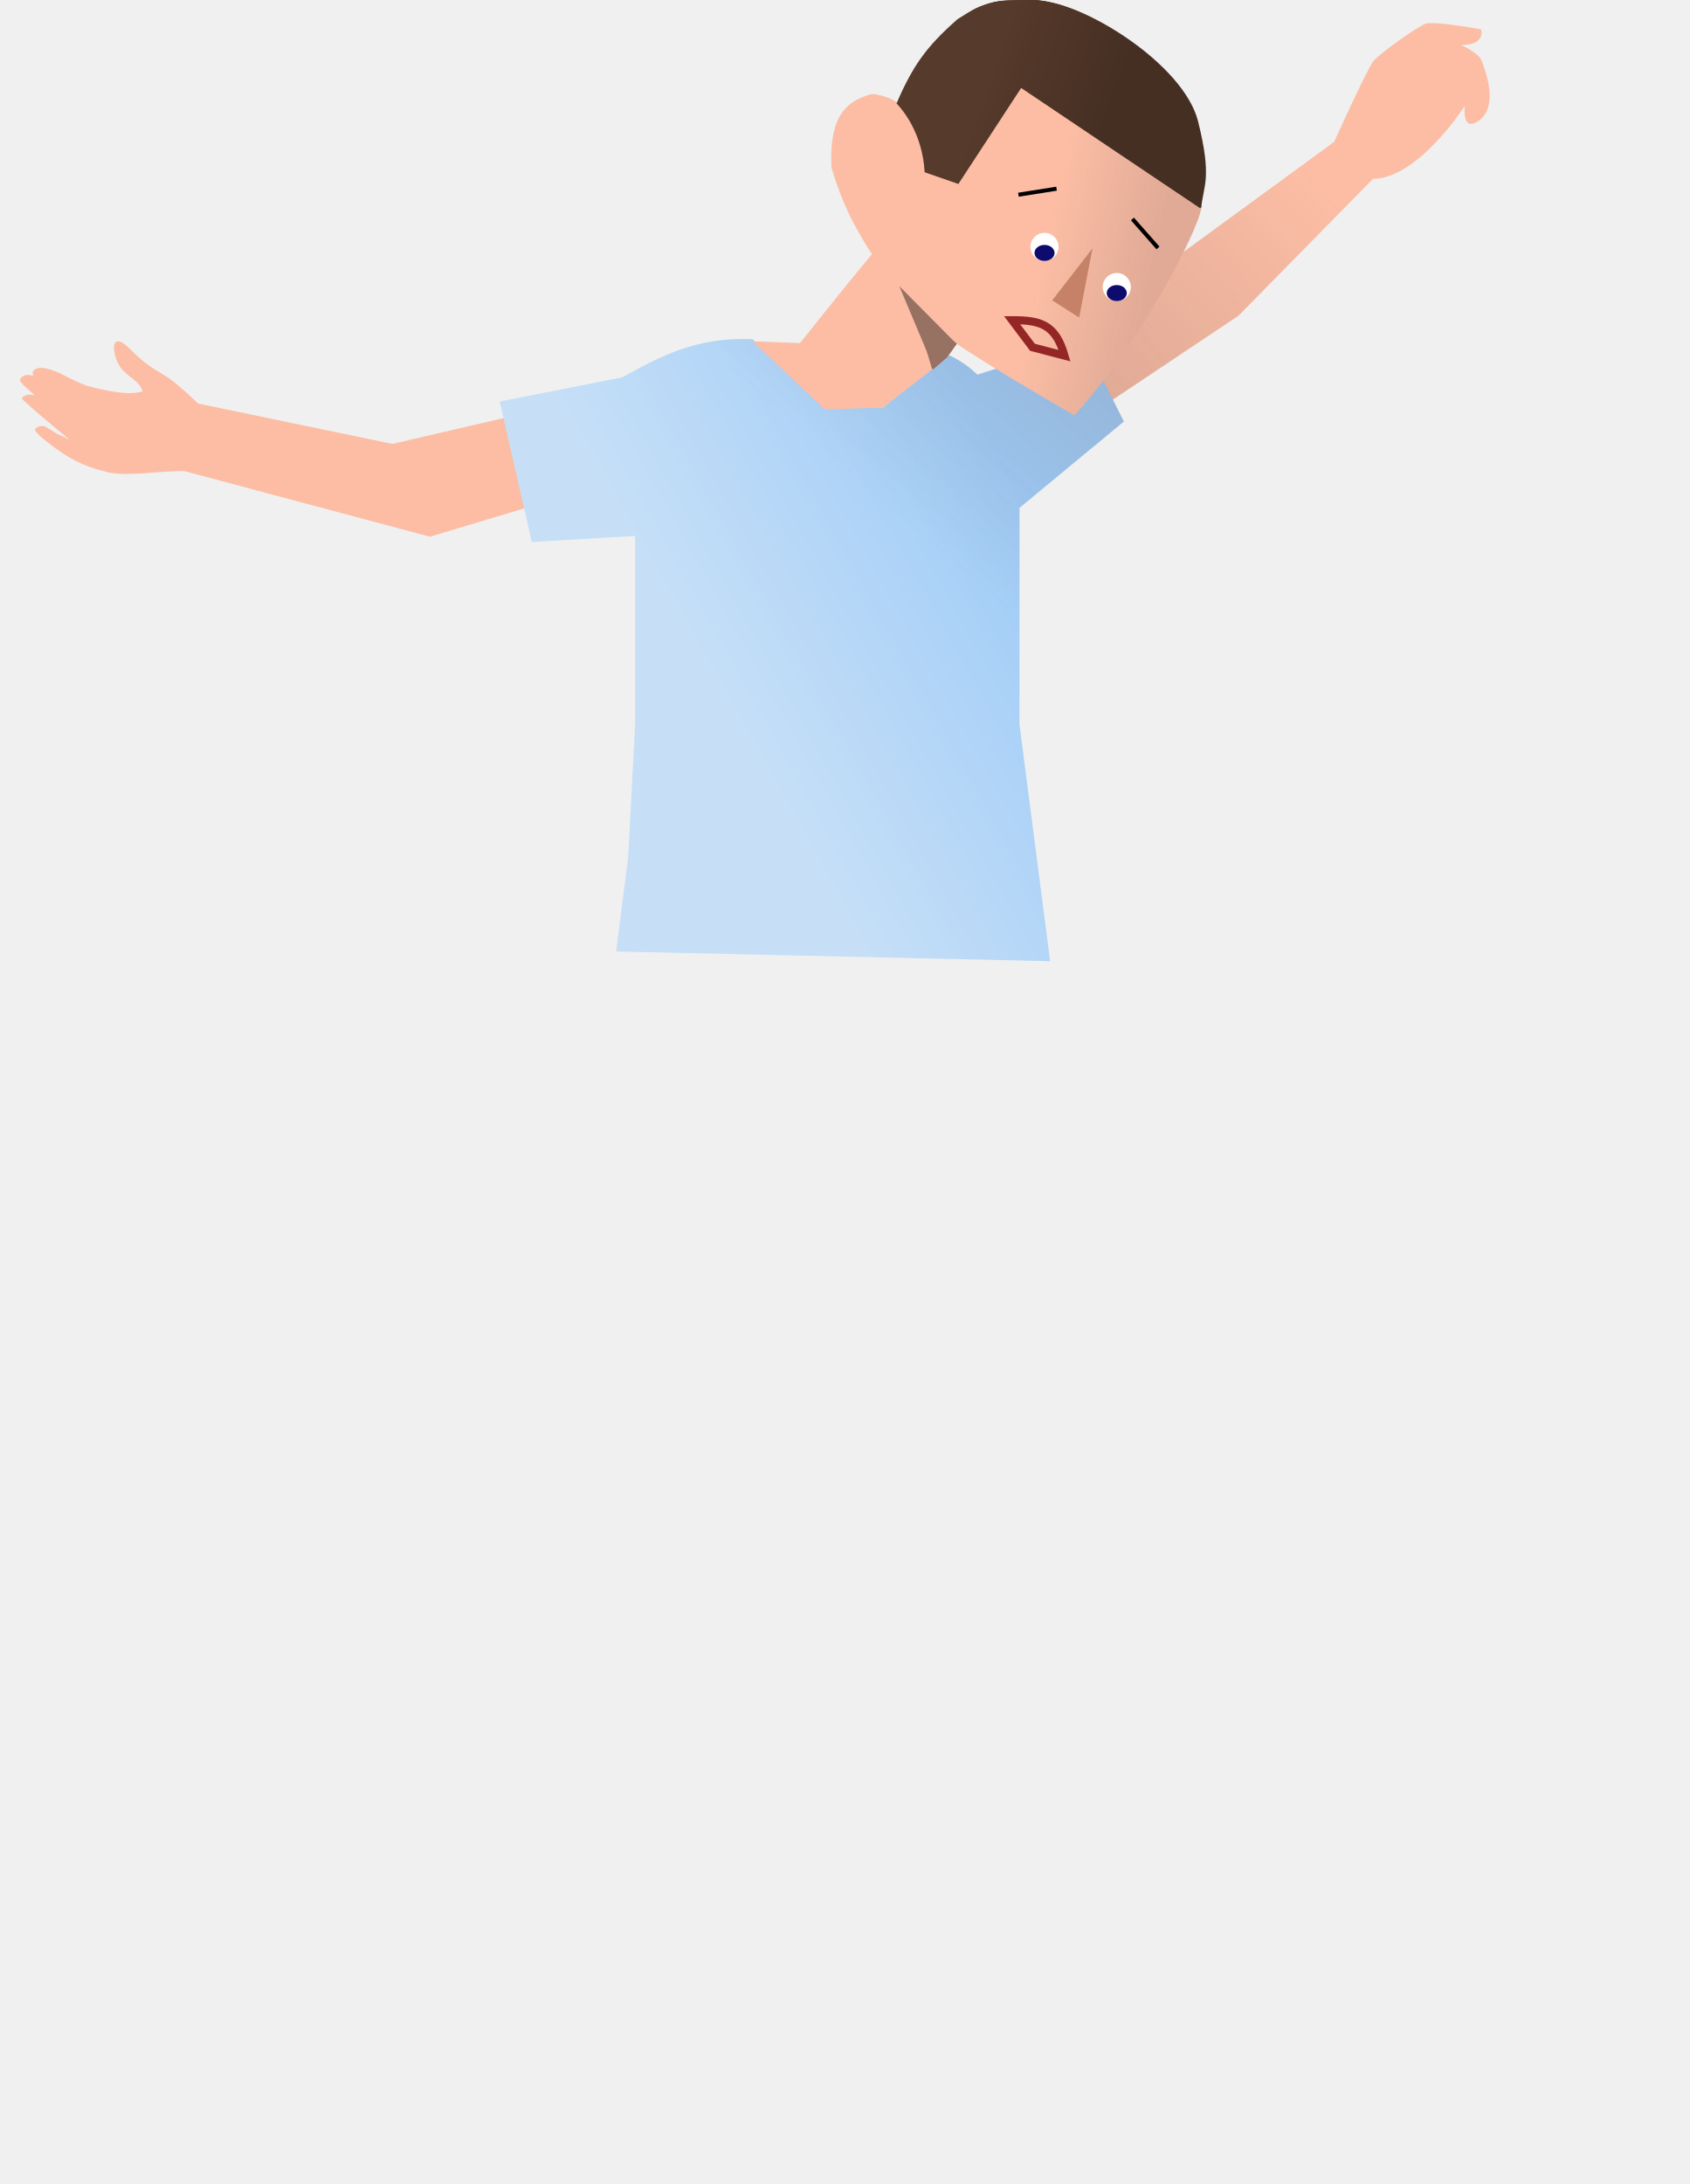
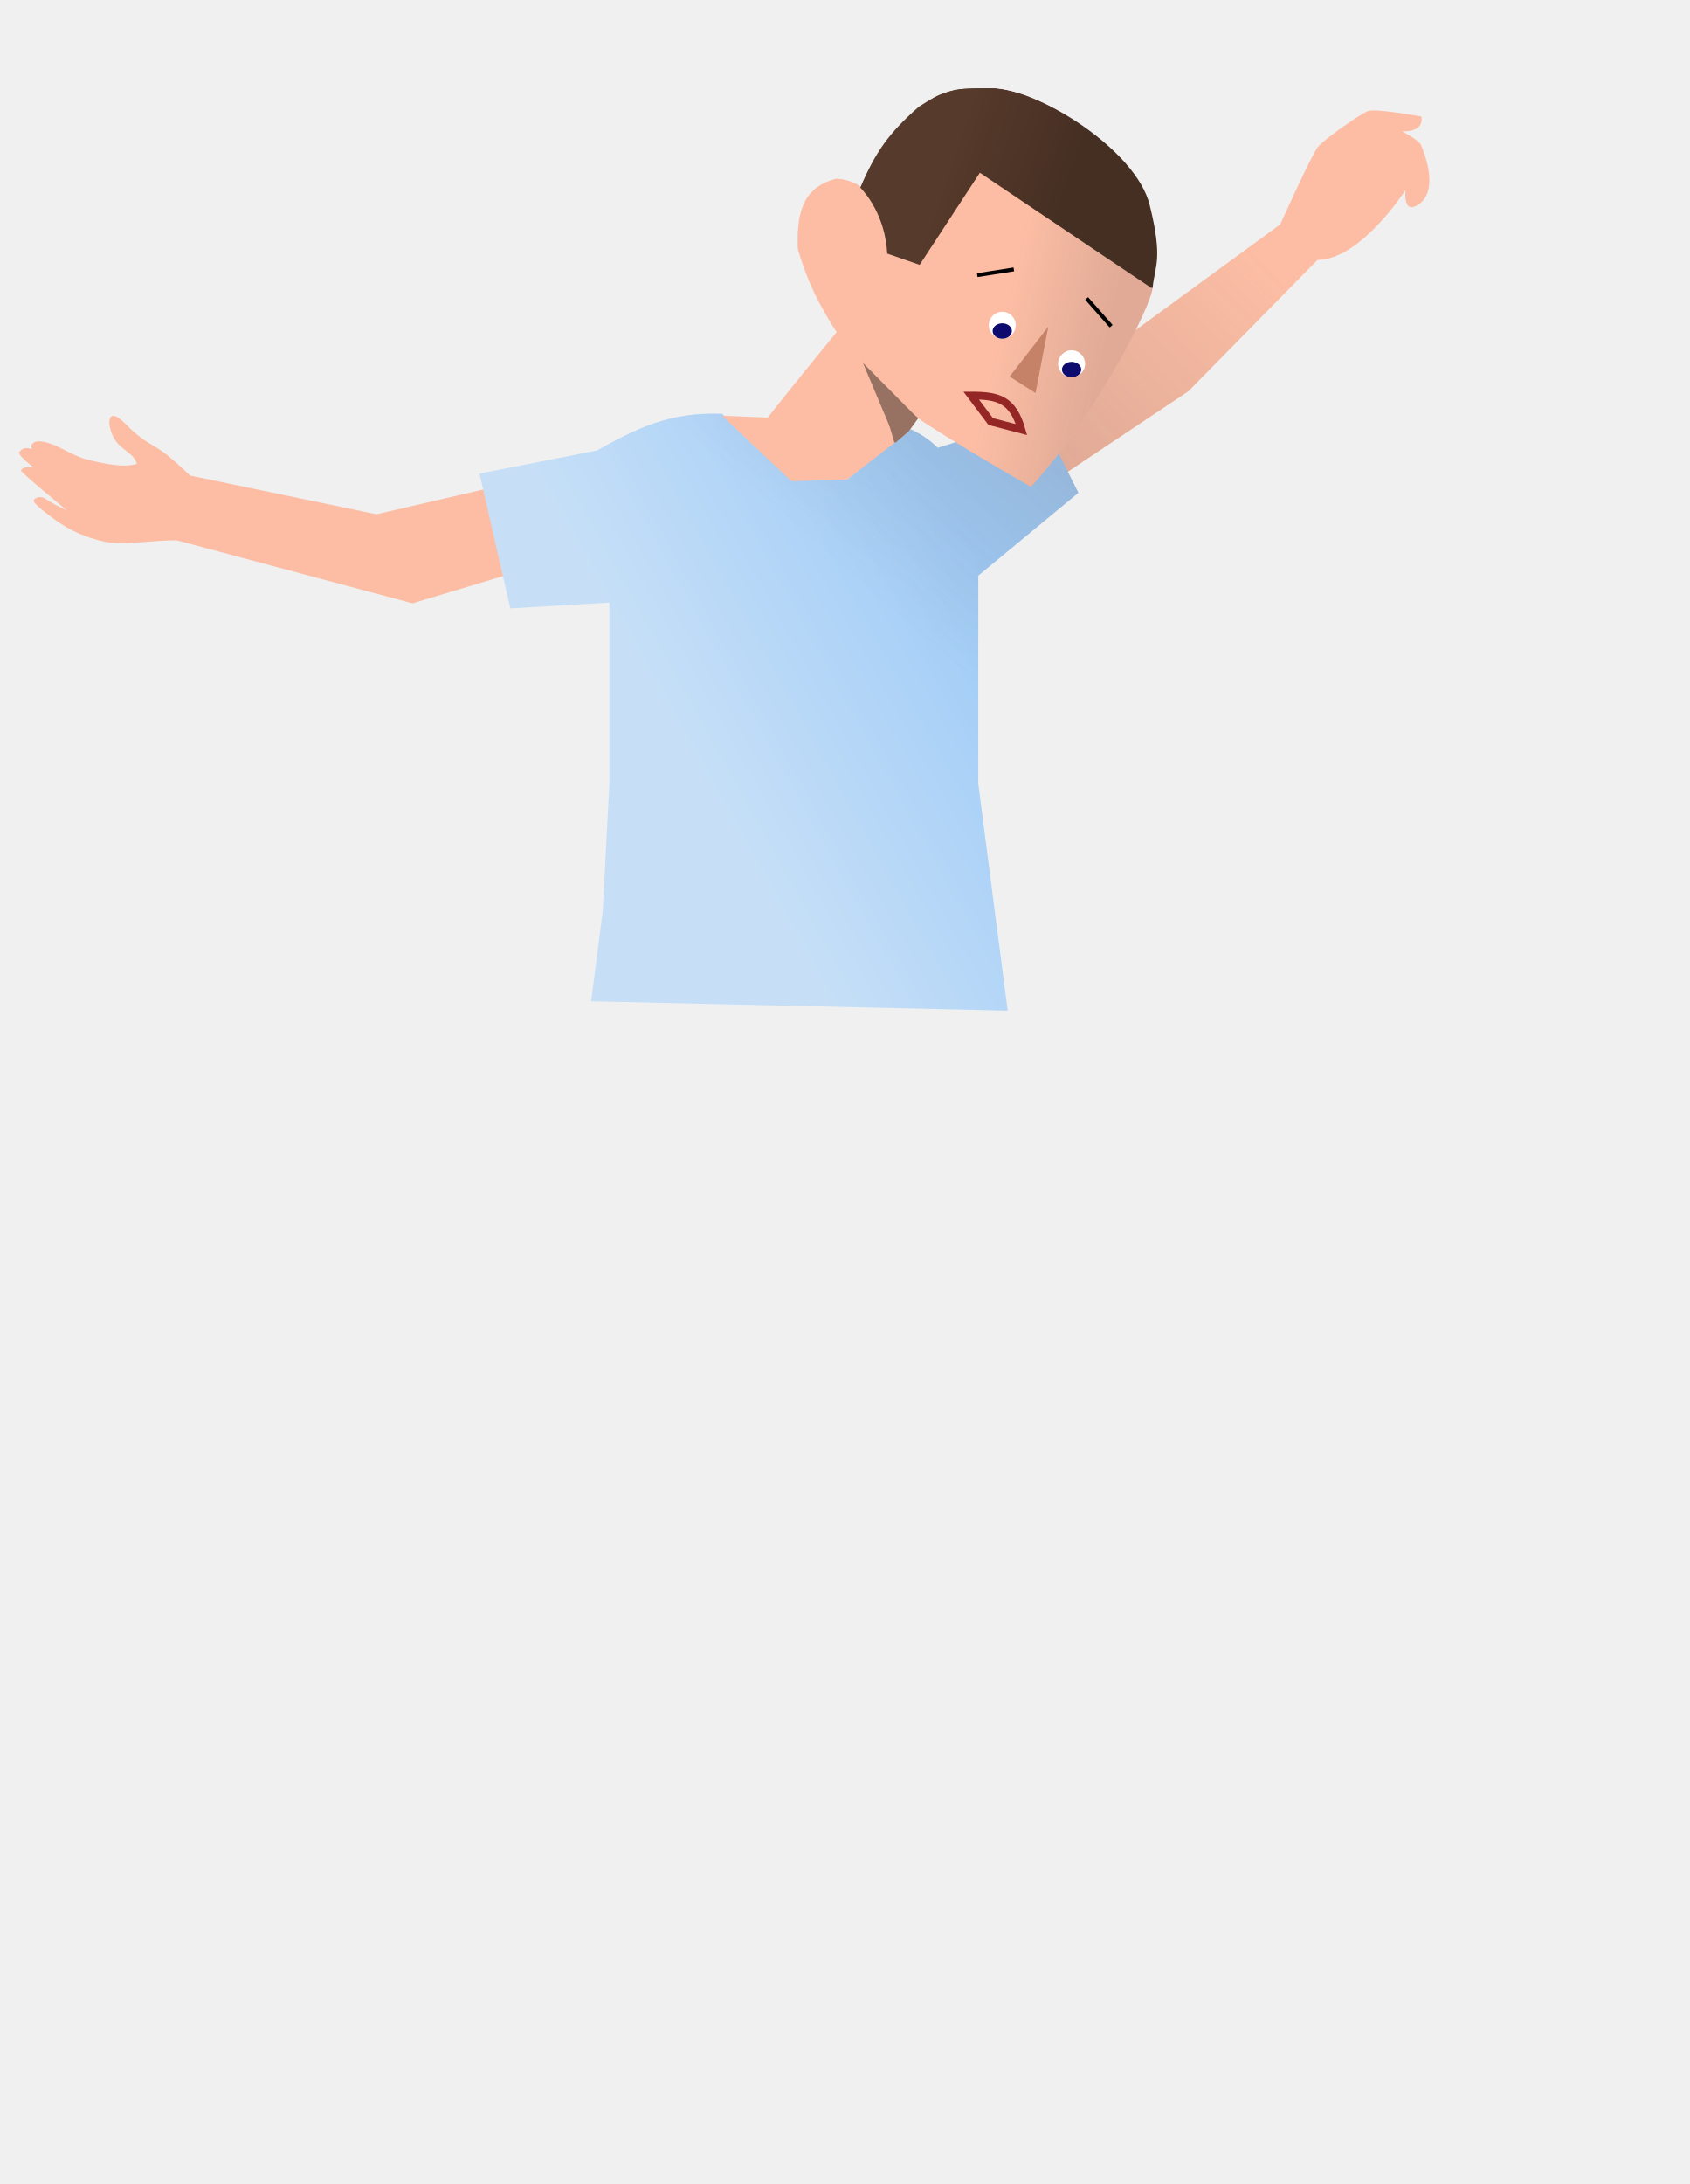
<svg xmlns="http://www.w3.org/2000/svg" width="421" height="544" viewBox="0 0 421 544" fill="none">
-   <path d="M342.156 15.254C340.57 17.252 332.398 35.333 332.398 35.333L294.369 63.123L249.468 91.813L267.885 105.78L308.54 78.661L342.076 44.553C353.331 44.497 364.939 26.406 364.939 26.406C364.939 26.406 364.396 30.977 366.593 30.865C367.571 30.816 374.571 28.582 369.009 14.822C368.419 13.361 364.035 11.16 364.035 11.16C364.035 11.16 369.844 11.607 369.052 7.331C369.052 7.331 357.209 5.124 355.147 5.923C353.083 6.724 343.742 13.258 342.156 15.254Z" fill="#FCBDA4" />
-   <path d="M342.156 15.254C340.57 17.252 332.398 35.333 332.398 35.333L294.369 63.123L249.468 91.813L267.885 105.78L308.54 78.661L342.076 44.553C353.331 44.497 364.939 26.406 364.939 26.406C364.939 26.406 364.396 30.977 366.593 30.865C367.571 30.816 374.571 28.582 369.009 14.822C368.419 13.361 364.035 11.16 364.035 11.16C364.035 11.16 369.844 11.607 369.052 7.331C369.052 7.331 357.209 5.124 355.147 5.923C353.083 6.724 343.742 13.258 342.156 15.254Z" fill="url(#paint0_linear_323_1414)" fill-opacity="0.2" />
-   <path d="M43.444 95.217C46.752 97.91 49.343 100.515 49.343 100.515L97.772 110.569L135.651 101.778L158.885 118.122L107.101 133.686L45.862 117.321C39.261 117.308 31.707 118.777 26.749 117.592C22.647 116.612 18.674 115.204 13.959 111.759C10.929 109.544 8.432 107.448 8.752 106.945C9.558 105.677 11.303 106.252 11.303 106.252L14.274 108.066L17.299 109.498C17.299 109.498 5.212 99.566 5.439 99.18C6.243 97.811 8.757 98.459 8.757 98.459C8.757 98.459 4.529 95.188 4.982 94.478C6.138 92.674 8.286 93.665 8.286 93.665C8.286 93.665 7.982 92.853 8.288 92.425C9.528 90.7 12.991 92.202 14.683 92.837C14.683 92.837 20.065 95.683 21.871 96.156C31.939 98.798 34.139 97.776 35.524 97.482C34.892 94.876 31.716 93.931 30.004 91.475C27.809 88.33 27.127 81.53 32.705 87.219C37.619 92.23 40.135 92.524 43.444 95.217Z" fill="#FCBDA4" />
-   <path d="M155 94C164.792 88.577 173.579 83.897 187.5 84.5L205.5 101.5H220L228.629 94.5L236.5 88.5C239.219 89.774 241.551 91.398 243.5 93.314L270 85L280 105L254 126.5V180.5L261.641 239.426L153.5 237L156.5 213.5L158.229 180.56V133.5L132.5 135L124.5 100L155 94Z" fill="url(#paint1_linear_323_1414)" />
-   <path d="M155 94C164.792 88.577 173.579 83.897 187.5 84.5L205.5 101.5H220L228.629 94.5L236.5 88.5C239.219 89.774 241.551 91.398 243.5 93.314L270 85L280 105L254 126.5V180.5L261.641 239.426L153.5 237L156.5 213.5L158.229 180.56V133.5L132.5 135L124.5 100L155 94Z" fill="url(#paint2_linear_323_1414)" fill-opacity="0.2" />
-   <path d="M205.5 102L187.5 85L225 86.5L235.5 89.5L220 101.5L205.5 102Z" fill="#FCBDA4" />
-   <mask id="mask0_323_1414" style="mask-type:alpha" maskUnits="userSpaceOnUse" x="198" y="0" width="103" height="104">
-     <path d="M217.355 63.24L198.264 87.105L236.049 88.696L237.64 85.116C248.972 92.33 255.593 96.348 267.868 103.412C283.344 86.459 298.78 57.274 299.289 51.706C299.799 46.138 302.06 44.525 298.494 30.228C294.928 15.931 269.459 -0 257.527 0C245.595 0 245.813 0.474 238.833 4.773C230.661 11.942 227.705 16.612 223.719 25.455C221.025 24.13 219.613 23.664 217.355 23.466C209.607 25.494 206.943 30.886 207.412 41.763C210.262 51.134 212.712 55.576 217.355 63.24Z" fill="#D9D9D9" />
+   <path d="M328.317 36.637C326.795 38.554 318.953 55.903 318.953 55.903L282.463 82.57L239.378 110.099L257.05 123.501L296.061 97.479L328.24 64.751C339.04 64.697 350.178 47.338 350.178 47.338C350.178 47.338 349.657 51.724 351.766 51.617C352.704 51.569 359.421 49.426 354.084 36.222C353.518 34.82 349.311 32.708 349.311 32.708C349.311 32.708 354.885 33.137 354.125 29.034C354.125 29.034 342.761 26.916 340.782 27.683C338.802 28.452 329.839 34.721 328.317 36.637Z" fill="#FCBDA4" />
+   <path d="M328.317 36.637C326.795 38.554 318.953 55.903 318.953 55.903L282.463 82.57L239.378 110.099L257.05 123.501L296.061 97.479L328.24 64.751C339.04 64.697 350.178 47.338 350.178 47.338C350.178 47.338 349.657 51.724 351.766 51.617C352.704 51.569 359.421 49.426 354.084 36.222C353.518 34.82 349.311 32.708 349.311 32.708C349.311 32.708 354.885 33.137 354.125 29.034C354.125 29.034 342.761 26.916 340.782 27.683C338.802 28.452 329.839 34.721 328.317 36.637Z" fill="url(#paint0_linear_323_1488)" fill-opacity="0.2" />
+   <path d="M41.687 113.366C44.861 115.95 47.347 118.449 47.347 118.449L93.817 128.097L130.164 119.661L152.459 135.345L102.769 150.279L44.008 134.576C37.673 134.563 30.424 135.973 25.667 134.836C21.731 133.896 17.919 132.545 13.394 129.239C10.487 127.114 8.091 125.102 8.398 124.619C9.171 123.403 10.845 123.954 10.845 123.954L13.697 125.695L16.599 127.069C16.599 127.069 5.001 117.539 5.22 117.168C5.99 115.855 8.403 116.477 8.403 116.477C8.403 116.477 4.346 113.338 4.781 112.657C5.89 110.926 7.951 111.877 7.951 111.877C7.951 111.877 7.659 111.097 7.953 110.687C9.142 109.031 12.465 110.473 14.089 111.082C14.089 111.082 19.253 113.813 20.986 114.267C30.648 116.802 32.758 115.821 34.087 115.54C33.481 113.039 30.433 112.132 28.791 109.775C26.685 106.757 26.03 100.233 31.382 105.691C36.097 110.5 38.512 110.782 41.687 113.366Z" fill="#FCBDA4" />
+   <path d="M148.731 112.198C158.127 106.994 166.559 102.503 179.916 103.082L197.188 119.395H211.102L219.381 112.677L226.934 106.92C229.543 108.143 231.781 109.701 233.651 111.54L259.079 103.562L268.675 122.753L243.727 143.383V195.199L251.058 251.742L147.291 249.414L150.17 226.865L151.829 195.257V150.1L127.141 151.54L119.464 117.955L148.731 112.198Z" fill="url(#paint1_linear_323_1488)" />
+   <path d="M148.731 112.198C158.127 106.994 166.559 102.503 179.916 103.082L197.188 119.395H211.102L219.381 112.677L226.934 106.92C229.543 108.143 231.781 109.701 233.651 111.54L259.079 103.562L268.675 122.753L243.727 143.383V195.199L251.058 251.742L147.291 249.414L150.17 226.865L151.829 195.257V150.1L127.141 151.54L119.464 117.955L148.731 112.198Z" fill="url(#paint2_linear_323_1488)" fill-opacity="0.2" />
+   <path d="M197.188 119.874L179.916 103.562L215.9 105.001L225.975 107.88L211.102 119.395L197.188 119.874Z" fill="#FCBDA4" />
+   <mask id="mask0_323_1488" style="mask-type:alpha" maskUnits="userSpaceOnUse" x="190" y="22" width="99" height="100">
+     <path d="M208.564 82.683L190.245 105.582L226.502 107.108L228.028 103.673C238.902 110.595 245.255 114.451 257.034 121.229C271.883 104.962 286.696 76.958 287.184 71.615C287.673 66.272 289.842 64.724 286.421 51.005C282.999 37.287 258.56 22 247.111 22C235.661 22 235.871 22.454 229.173 26.58C221.332 33.459 218.495 37.94 214.671 46.426C212.086 45.154 210.73 44.707 208.564 44.517C201.13 46.463 198.573 51.636 199.023 62.073C201.757 71.066 204.109 75.328 208.564 82.683Z" fill="#D9D9D9" />
  </mask>
-   <g mask="url(#mask0_323_1414)">
-     <path d="M225.91 105.261L238.18 85.256C238.18 85.256 260.842 102.789 267.69 103.482C267.69 103.482 293.877 74.465 299.442 51.97L252.846 13.091L229.981 40.01C231.552 33.896 222.382 19.175 214.032 23.94C195.937 34.266 217.509 63.293 217.509 63.293L197.763 87.191" fill="#FCBDA4" />
-     <path d="M225.91 105.261L238.18 85.256C238.18 85.256 260.842 102.789 267.69 103.482C267.69 103.482 293.877 74.465 299.442 51.97L252.846 13.091L229.981 40.01C231.552 33.896 222.382 19.175 214.032 23.94C195.937 34.266 217.509 63.293 217.509 63.293L197.763 87.191" fill="url(#paint3_linear_323_1414)" fill-opacity="0.2" />
-     <path d="M230.627 42.901C230.125 33.165 225.09 27.267 223.628 25.751C227.667 15 241.087 -10.896 272.947 4.439C310.984 22.748 299.441 51.97 299.441 51.97L254.679 21.91L239.039 45.826L230.627 42.901V42.901Z" fill="#563A2B" />
-     <path d="M230.627 42.901C230.125 33.165 225.09 27.267 223.628 25.751C227.667 15 241.087 -10.896 272.947 4.439C310.984 22.748 299.441 51.97 299.441 51.97L254.679 21.91L239.039 45.826L230.627 42.901V42.901Z" fill="url(#paint4_linear_323_1414)" fill-opacity="0.2" />
-     <path opacity="0.402" fill-rule="evenodd" clip-rule="evenodd" d="M238.18 85.256L224.317 71.266L233.285 92.571L238.18 85.256Z" fill="black" />
-     <path fill-rule="evenodd" clip-rule="evenodd" d="M272.457 61.869L269.14 79.102L262.408 74.821L272.457 61.869Z" fill="#C58268" />
-     <path d="M258.5 90L258 82.5L261 84.5L263.5 87L262 91L258.5 90Z" fill="#FF7777" />
-     <path d="M252.423 79.752C258.097 81.289 261.614 82.645 265.488 88.591" stroke="#942626" stroke-width="2" />
+   <g mask="url(#mask0_323_1488)">
+     <path d="M216.773 123.004L228.546 103.808C228.546 103.808 250.292 120.632 256.863 121.297C256.863 121.297 281.991 93.454 287.33 71.868L242.619 34.562L220.679 60.392C222.187 54.526 213.388 40.4 205.375 44.972C188.012 54.88 208.712 82.734 208.712 82.734L189.765 105.665" fill="#FCBDA4" />
+     <path d="M216.773 123.004L228.546 103.808C228.546 103.808 250.292 120.632 256.863 121.297C256.863 121.297 281.991 93.454 287.33 71.868L242.619 34.562L220.679 60.392C222.187 54.526 213.388 40.4 205.375 44.972C188.012 54.88 208.712 82.734 208.712 82.734L189.765 105.665" fill="url(#paint3_linear_323_1488)" fill-opacity="0.2" />
+     <path d="M221.299 63.166C220.818 53.824 215.986 48.165 214.583 46.71C218.459 36.393 231.336 11.545 261.908 26.26C298.406 43.828 287.33 71.868 287.33 71.868L244.378 43.024L229.371 65.973L221.299 63.166V63.166Z" fill="#563A2B" />
+     <path d="M221.299 63.166C220.818 53.824 215.986 48.165 214.583 46.71C218.459 36.393 231.336 11.545 261.908 26.26C298.406 43.828 287.33 71.868 287.33 71.868L244.378 43.024L229.371 65.973L221.299 63.166V63.166Z" fill="url(#paint4_linear_323_1488)" fill-opacity="0.2" />
+     <path opacity="0.402" fill-rule="evenodd" clip-rule="evenodd" d="M228.547 103.808L215.244 90.383L223.85 110.827L228.547 103.808Z" fill="black" />
+     <path fill-rule="evenodd" clip-rule="evenodd" d="M261.437 81.367L258.255 97.903L251.795 93.795L261.437 81.367Z" fill="#C58268" />
+     <path d="M248.044 108.36L247.565 101.163L250.443 103.082L252.842 105.481L251.403 109.319L248.044 108.36Z" fill="#FF7777" />
+     <path d="M242.213 98.527C247.657 100.001 251.032 101.302 254.75 107.008" stroke="#942626" stroke-width="1.919" />
  </g>
-   <path d="M259.468 57.586L261.532 63.915" stroke="#0D0B6D" stroke-width="0.896" />
-   <path d="M257.523 62.032L263.476 59.468" stroke="#0D0B6D" stroke-width="0.896" />
-   <path d="M277.136 68.175L279.201 74.503" stroke="#0D0B6D" stroke-width="0.896" />
-   <path d="M275.192 72.621L281.145 70.057" stroke="#0D0B6D" stroke-width="0.896" />
-   <path d="M254 48.5L263.5 47" stroke="black" />
-   <path d="M282.407 54.545L288.769 61.758" stroke="black" />
-   <path d="M232.5 92L230 83.5H236L238.5 85.5L236 89L232.5 92Z" fill="#977162" />
-   <mask id="mask1_323_1414" style="mask-type:alpha" maskUnits="userSpaceOnUse" x="198" y="0" width="103" height="104">
-     <path d="M217.091 63.24L198 87.105L235.785 88.696L237.376 85.116C248.708 92.33 255.329 96.348 267.604 103.412C283.08 86.459 298.516 57.274 299.025 51.706C299.535 46.138 301.796 44.525 298.23 30.228C294.664 15.931 269.195 -0 257.263 0C245.331 0 245.549 0.474 238.569 4.773C230.397 11.942 227.441 16.612 223.455 25.455C220.761 24.13 219.349 23.664 217.091 23.466C209.344 25.494 206.679 30.886 207.148 41.763C209.998 51.134 212.449 55.576 217.091 63.24Z" fill="#D9D9D9" />
+   <path d="M248.973 77.257L250.954 83.329" stroke="#0D0B6D" stroke-width="0.859" />
+   <path d="M247.107 81.523L252.82 79.063" stroke="#0D0B6D" stroke-width="0.859" />
+   <path d="M265.927 87.417L267.908 93.49" stroke="#0D0B6D" stroke-width="0.859" />
+   <path d="M264.061 91.684L269.774 89.223" stroke="#0D0B6D" stroke-width="0.859" />
+   <path d="M243.727 68.538L252.842 67.099" stroke="black" stroke-width="0.96" />
+   <path d="M270.985 74.339L277.089 81.26" stroke="black" stroke-width="0.96" />
+   <path d="M223.096 110.279L220.697 102.123H226.455L228.853 104.042L226.455 107.4L223.096 110.279Z" fill="#977162" />
+   <mask id="mask1_323_1488" style="mask-type:alpha" maskUnits="userSpaceOnUse" x="189" y="22" width="100" height="100">
+     <path d="M208.311 82.683L189.991 105.582L226.248 107.108L227.775 103.673C238.648 110.595 245.002 114.451 256.78 121.229C271.63 104.962 286.442 76.958 286.931 71.615C287.419 66.272 289.589 64.724 286.167 51.005C282.746 37.287 258.307 22 246.857 22C235.408 22 235.617 22.454 228.92 26.58C221.078 33.459 218.242 37.94 214.417 46.426C211.832 45.154 210.477 44.707 208.311 44.517C200.876 46.463 198.319 51.636 198.769 62.073C201.504 71.066 203.856 75.328 208.311 82.683Z" fill="#D9D9D9" />
  </mask>
-   <g mask="url(#mask1_323_1414)">
-     <path d="M225.646 105.261L237.916 85.256C237.916 85.256 260.579 102.789 267.426 103.482C267.426 103.482 293.613 74.465 299.178 51.97L252.582 13.091L229.717 40.01C231.289 33.896 222.119 19.175 213.768 23.94C195.673 34.266 217.246 63.293 217.246 63.293L197.499 87.191" fill="#FCBDA4" />
-     <path d="M225.646 105.261L237.916 85.256C237.916 85.256 260.579 102.789 267.426 103.482C267.426 103.482 293.613 74.465 299.178 51.97L252.582 13.091L229.717 40.01C231.289 33.896 222.119 19.175 213.768 23.94C195.673 34.266 217.246 63.293 217.246 63.293L197.499 87.191" fill="url(#paint5_linear_323_1414)" fill-opacity="0.2" />
-     <path d="M230.363 42.901C229.862 33.165 224.826 27.267 223.364 25.751C227.403 15 240.823 -10.896 272.683 4.439C310.72 22.748 299.177 51.97 299.177 51.97L254.415 21.91L238.775 45.826L230.363 42.901V42.901Z" fill="#563A2B" />
-     <path d="M230.363 42.901C229.862 33.165 224.826 27.267 223.364 25.751C227.403 15 240.823 -10.896 272.683 4.439C310.72 22.748 299.177 51.97 299.177 51.97L254.415 21.91L238.775 45.826L230.363 42.901V42.901Z" fill="url(#paint6_linear_323_1414)" fill-opacity="0.2" />
-     <path opacity="0.402" fill-rule="evenodd" clip-rule="evenodd" d="M237.916 85.256L224.053 71.266L233.022 92.571L237.916 85.256Z" fill="black" />
-     <path fill-rule="evenodd" clip-rule="evenodd" d="M272.193 61.869L268.876 79.102L262.144 74.821L272.193 61.869Z" fill="#C58268" />
-     <path d="M265.224 88.591C262.996 80.821 259.238 79.729 252.159 79.752L257.236 86.5L265.224 88.591Z" stroke="#942626" stroke-width="2" />
+   <g mask="url(#mask1_323_1488)">
+     <path d="M216.52 123.004L228.293 103.808C228.293 103.808 250.039 120.632 256.61 121.297C256.61 121.297 281.738 93.454 287.077 71.868L242.366 34.562L220.426 60.392C221.934 54.526 213.135 40.4 205.122 44.972C187.759 54.88 208.459 82.734 208.459 82.734L189.512 105.665" fill="#FCBDA4" />
+     <path d="M216.52 123.004L228.293 103.808C228.293 103.808 250.039 120.632 256.61 121.297C256.61 121.297 281.738 93.454 287.077 71.868L242.366 34.562L220.426 60.392C221.934 54.526 213.135 40.4 205.122 44.972C187.759 54.88 208.459 82.734 208.459 82.734L189.512 105.665" fill="url(#paint5_linear_323_1488)" fill-opacity="0.2" />
+     <path d="M221.046 63.166C220.565 53.824 215.733 48.165 214.33 46.71C218.206 36.393 231.083 11.545 261.655 26.26C298.153 43.828 287.077 71.868 287.077 71.868L244.125 43.024L229.118 65.973L221.046 63.166V63.166Z" fill="#563A2B" />
+     <path d="M221.046 63.166C220.565 53.824 215.733 48.165 214.33 46.71C218.206 36.393 231.083 11.545 261.655 26.26C298.153 43.828 287.077 71.868 287.077 71.868L244.125 43.024L229.118 65.973L221.046 63.166V63.166Z" fill="url(#paint6_linear_323_1488)" fill-opacity="0.2" />
+     <path opacity="0.402" fill-rule="evenodd" clip-rule="evenodd" d="M228.293 103.808L214.991 90.383L223.597 110.827L228.293 103.808Z" fill="black" />
+     <path fill-rule="evenodd" clip-rule="evenodd" d="M261.184 81.367L258.001 97.903L251.541 93.795L261.184 81.367Z" fill="#C58268" />
+     <path d="M254.497 107.008C252.358 99.552 248.753 98.505 241.96 98.527L246.832 105.001L254.497 107.008Z" stroke="#942626" stroke-width="1.919" />
  </g>
-   <path d="M253.736 48.5L263.236 47" stroke="black" />
-   <path d="M282.143 54.545L288.505 61.758" stroke="black" />
-   <path d="M232.236 92L229.736 83.5H235.736L238.236 85.5L235.736 89L232.236 92Z" fill="#977162" />
-   <circle cx="260.236" cy="61.5" r="3.5" fill="white" />
-   <ellipse cx="260.236" cy="63" rx="2.5" ry="2" fill="#0D0B6D" />
-   <circle cx="278.236" cy="71.5" r="3.5" fill="white" />
-   <ellipse cx="278.236" cy="73" rx="2.5" ry="2" fill="#0D0B6D" />
+   <path d="M243.473 68.538L252.589 67.099" stroke="black" stroke-width="0.96" />
+   <path d="M270.732 74.339L276.836 81.26" stroke="black" stroke-width="0.96" />
+   <path d="M222.843 110.279L220.444 102.123H226.201L228.6 104.042L226.201 107.4L222.843 110.279Z" fill="#977162" />
+   <circle cx="249.71" cy="81.013" r="3.358" fill="white" />
+   <ellipse cx="249.71" cy="82.452" rx="2.399" ry="1.919" fill="#0D0B6D" />
+   <circle cx="266.982" cy="90.608" r="3.358" fill="white" />
+   <ellipse cx="266.982" cy="92.047" rx="2.399" ry="1.919" fill="#0D0B6D" />
  <defs>
-     <linearGradient id="paint0_linear_323_1414" x1="273" y1="95" x2="327" y2="43.5" gradientUnits="userSpaceOnUse">
+     <linearGradient id="paint0_linear_323_1488" x1="261.958" y1="113.158" x2="313.774" y2="63.74" gradientUnits="userSpaceOnUse">
      <stop stop-color="#736161" />
      <stop offset="1" stop-color="#736161" stop-opacity="0" />
    </linearGradient>
-     <linearGradient id="paint1_linear_323_1414" x1="249.5" y1="111.5" x2="169.5" y2="156" gradientUnits="userSpaceOnUse">
+     <linearGradient id="paint1_linear_323_1488" x1="239.409" y1="128.99" x2="162.644" y2="171.69" gradientUnits="userSpaceOnUse">
      <stop stop-color="#9ECBF7" />
      <stop offset="1" stop-color="#C6DFF7" />
    </linearGradient>
-     <linearGradient id="paint2_linear_323_1414" x1="273" y1="89" x2="232" y2="136" gradientUnits="userSpaceOnUse">
+     <linearGradient id="paint2_linear_323_1488" x1="261.958" y1="107.4" x2="222.616" y2="152.499" gradientUnits="userSpaceOnUse">
      <stop stop-color="#736161" />
      <stop offset="1" stop-color="#736161" stop-opacity="0" />
    </linearGradient>
-     <linearGradient id="paint3_linear_323_1414" x1="286" y1="71.999" x2="259.5" y2="65.999" gradientUnits="userSpaceOnUse">
+     <linearGradient id="paint3_linear_323_1488" x1="274.432" y1="91.088" x2="249.004" y2="85.331" gradientUnits="userSpaceOnUse">
      <stop stop-color="#736161" />
      <stop offset="1" stop-color="#736161" stop-opacity="0" />
    </linearGradient>
-     <linearGradient id="paint4_linear_323_1414" x1="278" y1="26.5" x2="248" y2="16" gradientUnits="userSpaceOnUse">
+     <linearGradient id="paint4_linear_323_1488" x1="266.756" y1="47.428" x2="237.969" y2="37.353" gradientUnits="userSpaceOnUse">
      <stop />
      <stop offset="1" stop-opacity="0" />
    </linearGradient>
-     <linearGradient id="paint5_linear_323_1414" x1="285.736" y1="71.999" x2="259.236" y2="65.999" gradientUnits="userSpaceOnUse">
+     <linearGradient id="paint5_linear_323_1488" x1="274.179" y1="91.088" x2="248.751" y2="85.331" gradientUnits="userSpaceOnUse">
      <stop stop-color="#736161" />
      <stop offset="1" stop-color="#736161" stop-opacity="0" />
    </linearGradient>
-     <linearGradient id="paint6_linear_323_1414" x1="277.736" y1="26.5" x2="247.736" y2="16" gradientUnits="userSpaceOnUse">
+     <linearGradient id="paint6_linear_323_1488" x1="266.503" y1="47.428" x2="237.716" y2="37.353" gradientUnits="userSpaceOnUse">
      <stop />
      <stop offset="1" stop-opacity="0" />
    </linearGradient>
  </defs>
</svg>
